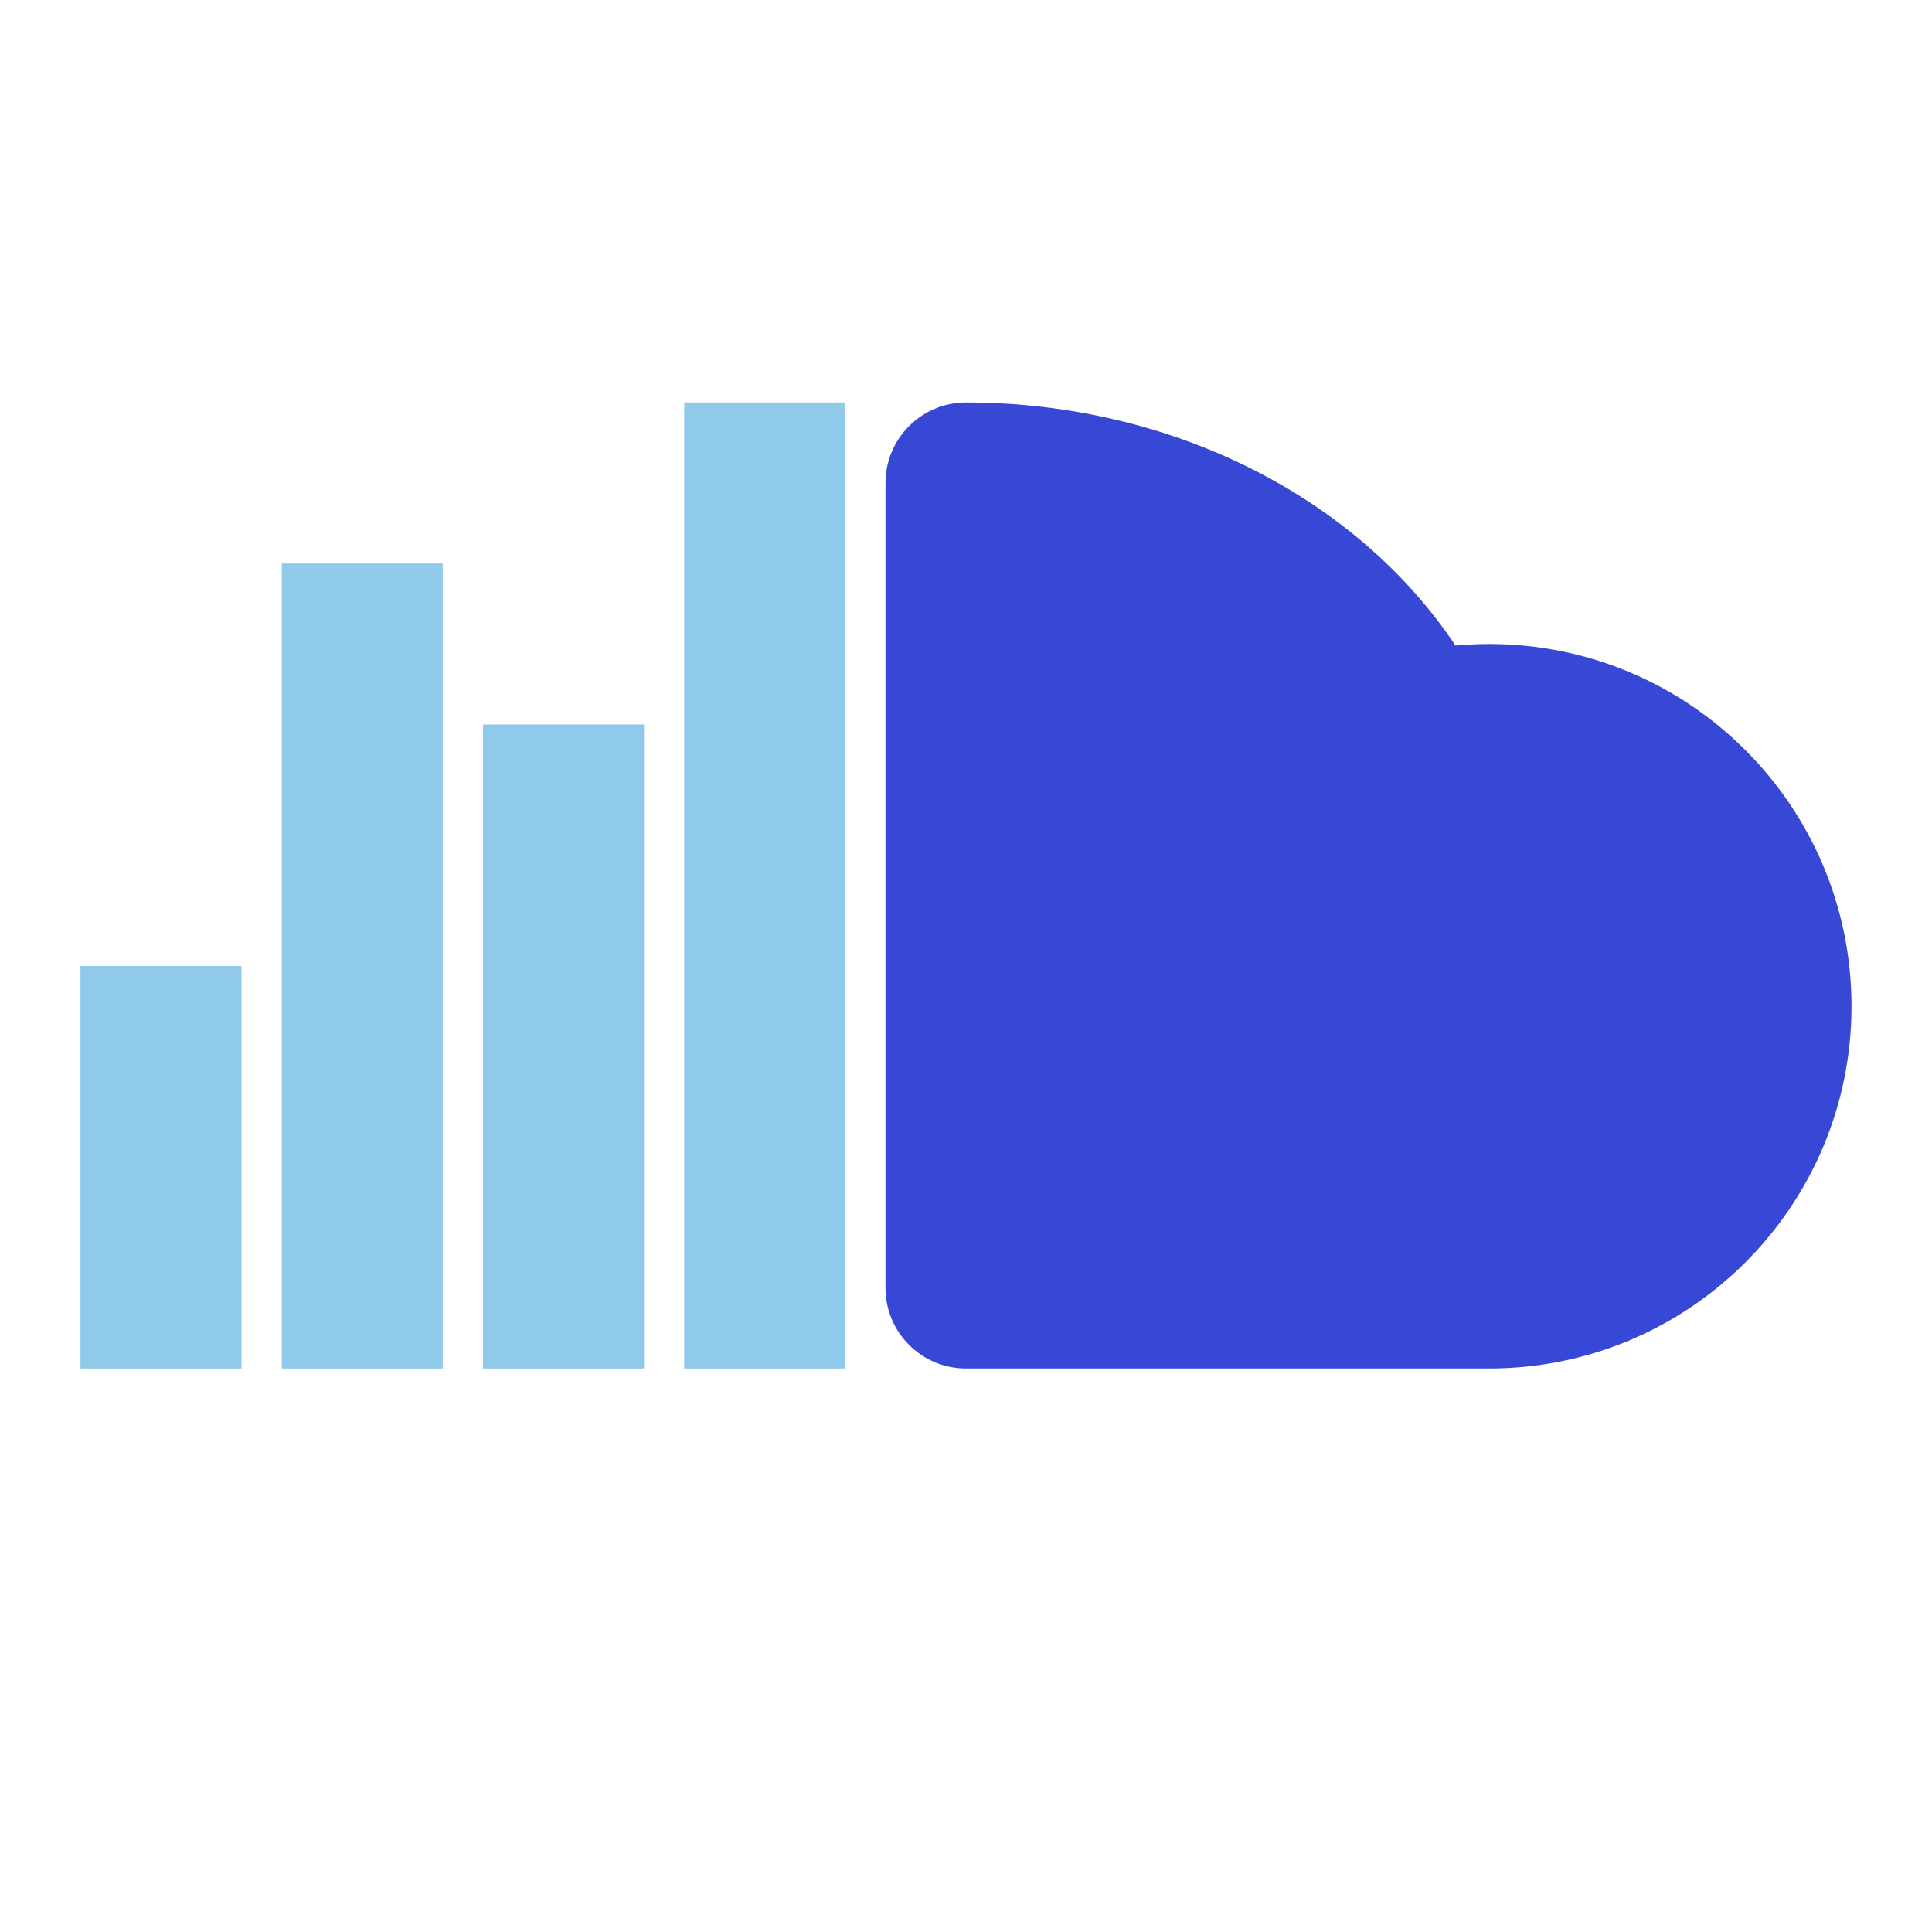
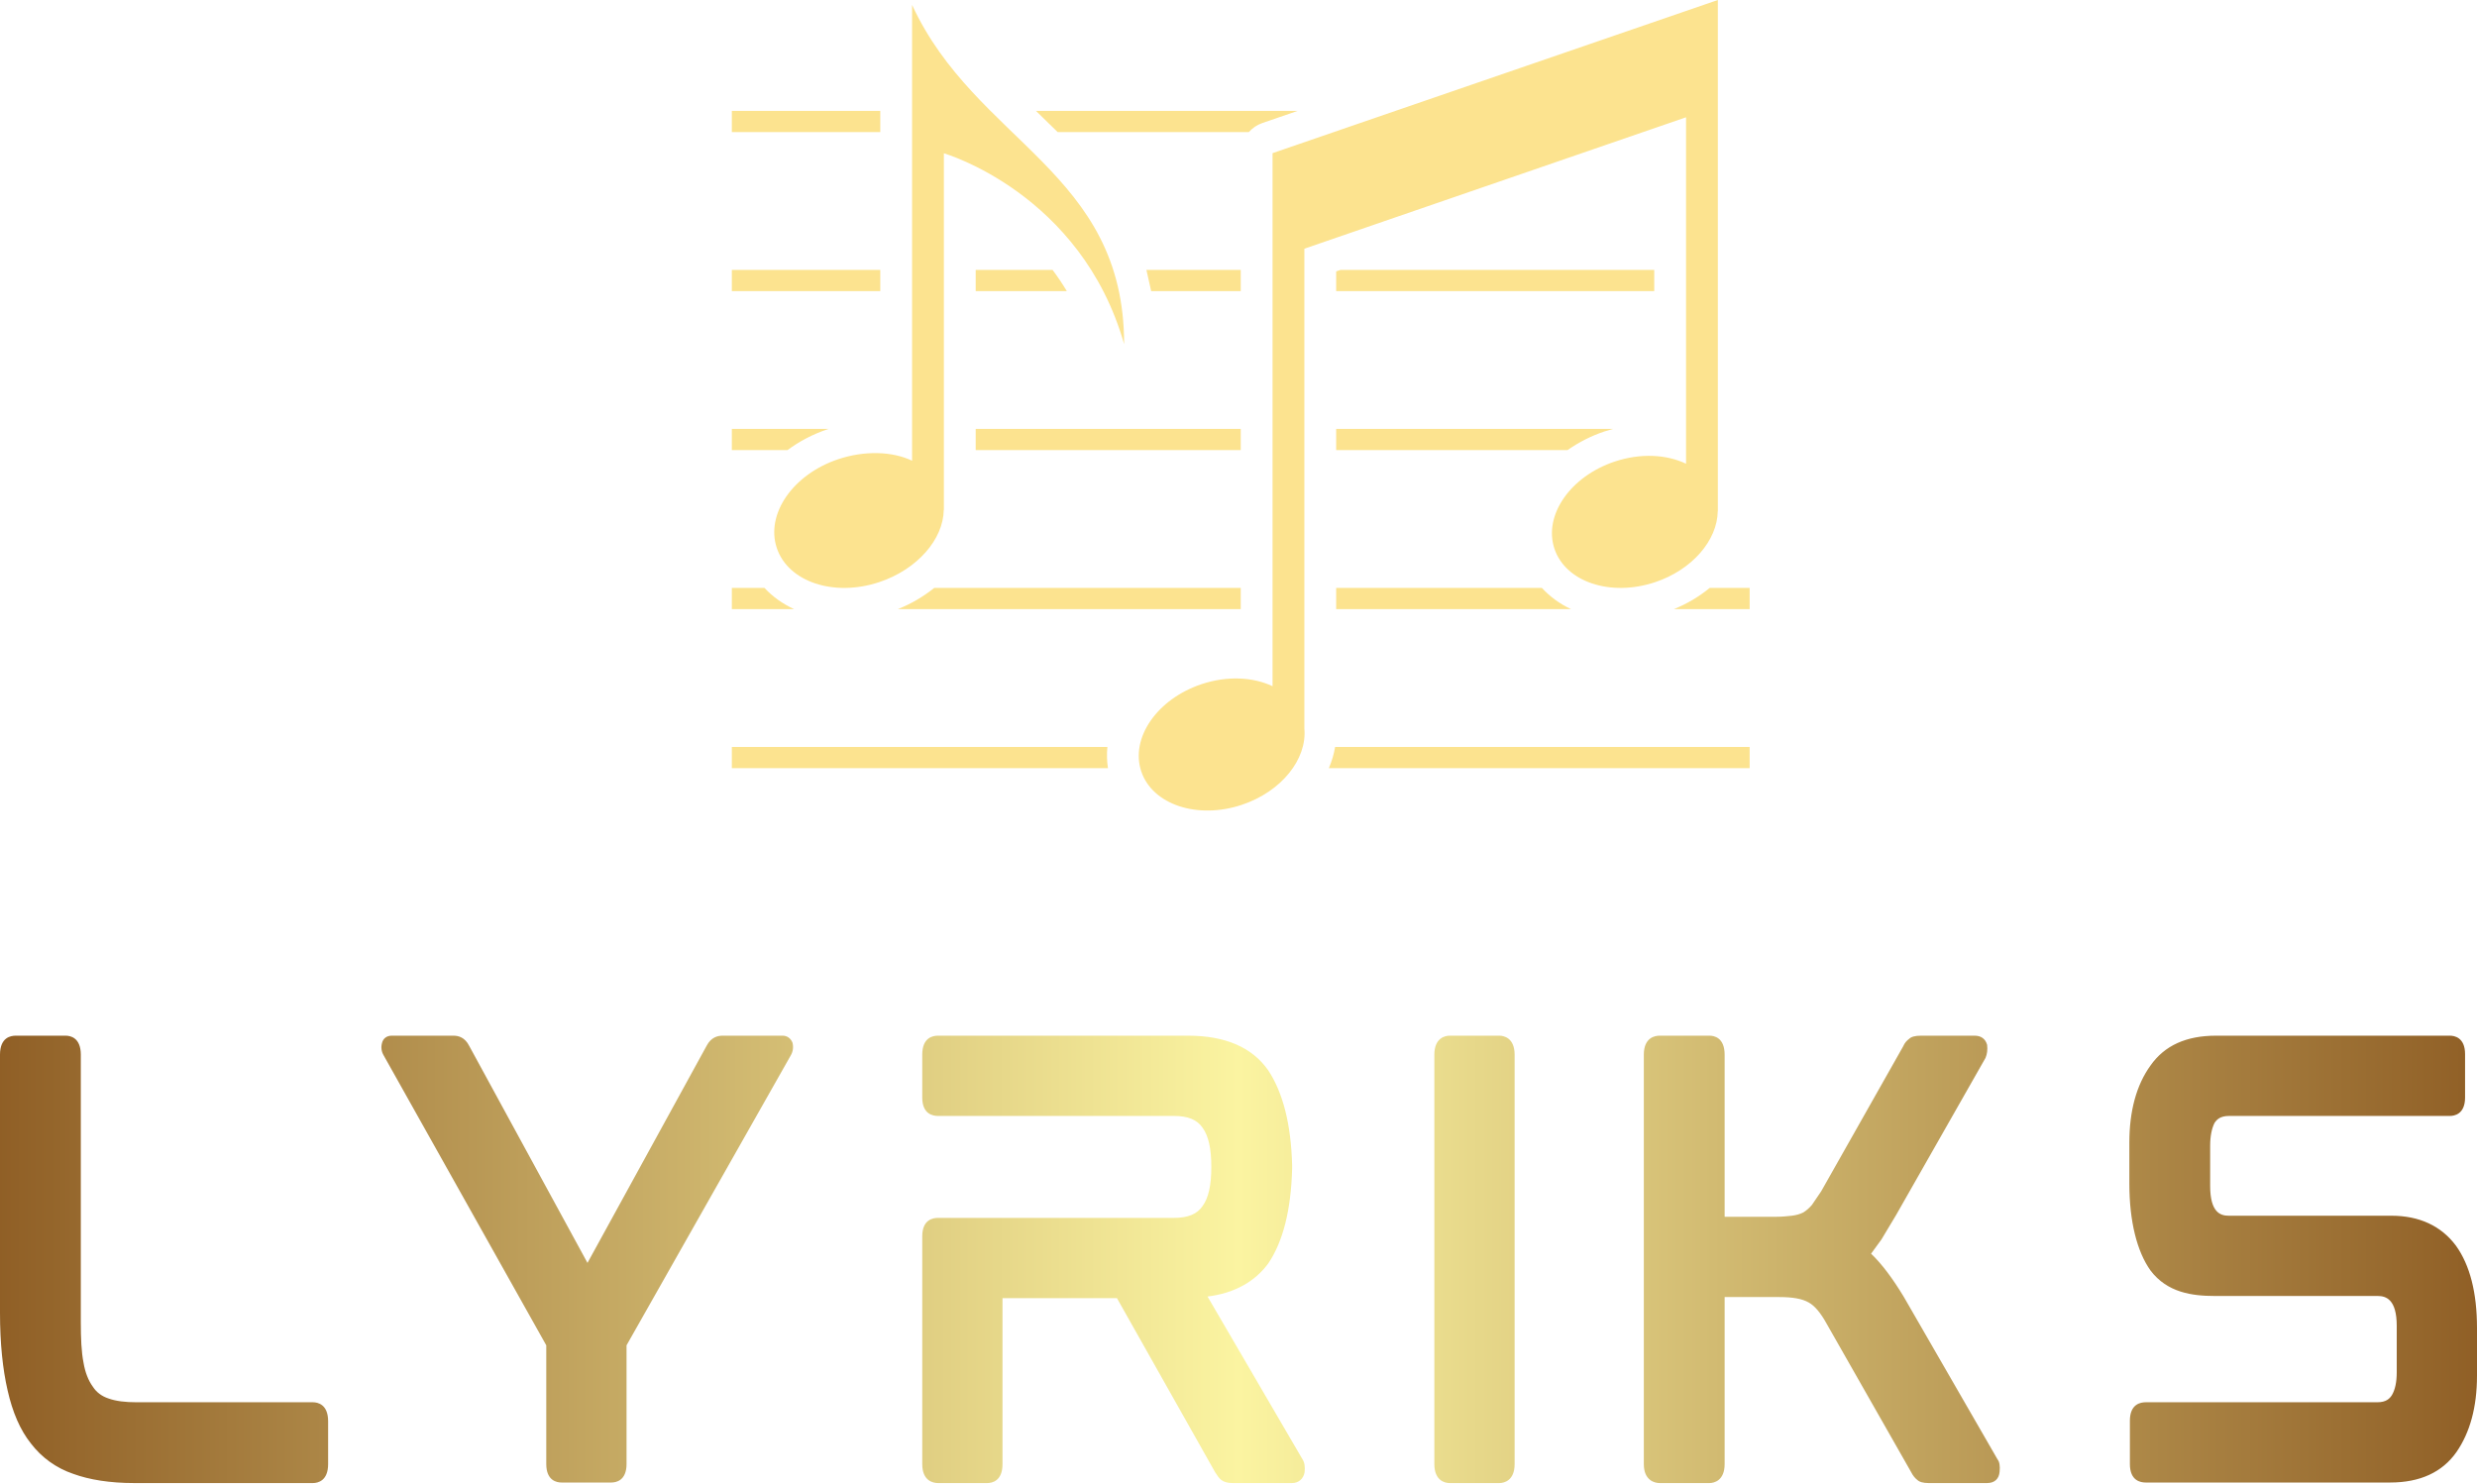
- <svg xmlns="http://www.w3.org/2000/svg" width="24" height="24" fill="none" viewBox="0 0 24 24" id="soundcloud">
-   <path fill="#3747D6" d="M12 5C11.448 5 11 5.448 11 6V16C11 16.552 11.448 17 12 17H18.5C20.985 17 23 14.985 23 12.5C23 10.015 20.985 8 18.5 8C18.359 8 18.219 8.007 18.08 8.019C16.849 6.17 14.542 5 12 5Z" />
-   <path fill="#90CAEA" fill-rule="evenodd" d="M10.5 5V17H8.5V5H10.5zM8 9V17H6V9H8zM5.5 7V17H3.5V7H5.5zM3 12V17H1V12H3z" clip-rule="evenodd" />
+ <svg xmlns="http://www.w3.org/2000/svg" width="220" height="131.741">
+   <defs>
+     <linearGradient id="A">
+       <stop stop-color="#8f5e25" offset="0" />
+       <stop stop-color="#fbf4a1" offset=".5" />
+       <stop stop-color="#8f5e25" offset="1" />
+     </linearGradient>
+   </defs>
+   <path d="M95 8.539L53 22.986V73.27c-1.832-.864-4.27-1.001-6.694-.193-4.192 1.397-6.74 5.078-5.692 8.222s5.295 4.559 9.487 3.162c3.742-1.247 6.166-4.314 5.899-7.195V32l36-12.397v32.681c-1.835-.876-4.286-1.019-6.722-.207-4.192 1.397-6.74 5.078-5.692 8.222s5.295 4.559 9.487 3.162c3.525-1.175 5.878-3.965 5.918-6.692H95V8.539zM19 9v43c-1.869-.892-4.481-.971-6.963-.143-4.269 1.423-6.865 5.172-5.798 8.374s5.393 4.644 9.663 3.221c3.59-1.197 6.047-4.038 6.087-6.816H22V23s12.926 3.741 17 18c0-16.296-14-19-20-32zm18.423 70H2v2h35.476a7.75 7.75 0 0 1-.053-2zM98 81v-2H58.9a8.66 8.66 0 0 1-.591 2H98zM5.078 64H2v2h5.87c-1.081-.501-2.028-1.176-2.792-2zM98 66v-2h-3.769c-.978.804-2.112 1.487-3.377 2H98zm-19.599-2H59v2h22.155a8.74 8.74 0 0 1-2.754-2zM21.09 64a13.4 13.4 0 0 1-3.433 2H50v-2H21.09zM25 49h25v2H25zm-13.875 0H2v2h5.25c1.106-.825 2.395-1.508 3.839-1.99.012-.004.024-.006.036-.01zM59 51h21.822a13.5 13.5 0 0 1 3.507-1.769l.796-.231H59v2zM32.25 34H25v2h8.595c-.427-.712-.877-1.378-1.345-2zM2 34h14v2H2zm57 2h30v-2H59.406l-.406.14zm-17.449 0H50v-2h-8.898l.449 2zm-8.817-15h18.028a2.99 2.99 0 0 1 1.263-.851L55.366 19h-24.68l2.048 2zM2 19h14v2H2z" transform="matrix(.941663 0 0 .941663 63.11667 -8.040863)" fill="#fce38f" />
+   <path d="M26.28 34.08c.36 0 1.12.16 1.12 1.4v3.16c0 1.24-.76 1.4-1.12 1.4h-13.2c-1.76 0-3.28-.24-4.48-.68a6.55 6.55 0 0 1-3.12-2.24c-.8-1-1.36-2.32-1.72-3.92-.36-1.56-.56-3.48-.56-5.72V8.44c0-1.28.8-1.4 1.16-1.4h3.68c.32 0 1.12.12 1.12 1.4v19.72c0 1.2.04 2.2.2 3 .12.72.36 1.32.68 1.76.28.44.68.72 1.16.88.56.2 1.24.28 2.08.28h13zM60.929 7.04c.32 0 .6.2.72.52.08.32.04.64-.12.92l-12.12 21.4v8.76c0 1.24-.8 1.36-1.12 1.36h-3.68c-.32 0-1.12-.12-1.12-1.36v-8.76l-12-21.4a1.15 1.15 0 0 1-.12-.88c.08-.36.36-.56.72-.56h4.56c.36 0 .84.12 1.16.76l8.72 16 8.8-16.04c.32-.6.8-.72 1.16-.72h4.44zm38.329 31.24c.16.24.2.56.16.96-.08.48-.44.8-.92.8h-4.4c-.36 0-.64-.08-.84-.24-.16-.12-.28-.32-.44-.56l-7.24-12.84h-8.44v12.24c0 1.24-.76 1.4-1.12 1.4h-3.64c-.36 0-1.16-.16-1.16-1.4v-16.8c0-1.24.8-1.36 1.16-1.36h17.4c1.04 0 1.72-.28 2.12-.88.44-.6.64-1.56.64-2.88s-.2-2.28-.64-2.88c-.4-.6-1.08-.88-2.12-.88h-17.4c-.36 0-1.16-.12-1.16-1.36V8.44c0-1.28.8-1.4 1.16-1.4h18.44c2.72 0 4.72.84 5.92 2.56 1.08 1.64 1.68 3.96 1.76 7v.24c-.08 3.08-.68 5.4-1.76 7-1 1.36-2.52 2.2-4.48 2.44zm14.529-31.24c.32 0 1.12.16 1.12 1.4v30.2c0 1.24-.8 1.4-1.12 1.4h-3.68c-.32 0-1.12-.16-1.12-1.4V8.44c0-1.24.8-1.4 1.12-1.4h3.68zm29.809 19.24l6.92 12c.16.2.2.52.16.92-.04.52-.36.84-.92.84h-4.32c-.4 0-.68-.08-.84-.24-.16-.12-.32-.32-.44-.56l-6.24-10.96c-.44-.8-.88-1.32-1.32-1.56-.48-.28-1.2-.4-2.16-.4h-4.04v12.32c0 1.24-.8 1.4-1.12 1.4h-3.68c-.32 0-1.16-.16-1.16-1.4V8.44c0-1.28.84-1.4 1.16-1.4h3.68c.32 0 1.12.12 1.12 1.4V20.4h3.68c.52 0 .96-.04 1.28-.08s.6-.12.84-.24c.2-.12.44-.32.64-.56l.68-1 6.04-10.68c.12-.28.28-.44.44-.56.16-.16.44-.24.88-.24h3.96c.48 0 .8.24.92.68.04.36 0 .68-.12.96l-6.6 11.6-1.08 1.8-.76 1.04c.8.76 1.6 1.84 2.4 3.16zm35.969-5.96c2.08 0 3.68.76 4.76 2.2 1.04 1.44 1.56 3.48 1.56 6.08v3.52c0 2.32-.52 4.2-1.52 5.64-1.04 1.48-2.68 2.24-4.88 2.24h-18.04c-.36 0-1.16-.12-1.16-1.36v-3.2c0-1.24.8-1.36 1.16-1.36h17.08c.68 0 .92-.28 1.08-.52.24-.4.36-.96.36-1.68v-3.44c0-1.96-.8-2.2-1.4-2.2h-12c-1.68 0-3.52-.24-4.76-1.88-1-1.4-1.56-3.64-1.56-6.4v-3.04c0-2.32.52-4.24 1.56-5.68 1.04-1.48 2.64-2.2 4.84-2.2h17.24c.32 0 1.12.12 1.12 1.36v3.2c0 1.24-.8 1.36-1.12 1.36h-16.28c-.68 0-.92.28-1.08.52-.2.4-.32.96-.32 1.68v2.96c0 1.96.76 2.2 1.36 2.2h12z" transform="matrix(1.204259 0 0 1.204259 -3.853629 83.52203)" fill="url(#A)" />
</svg>
